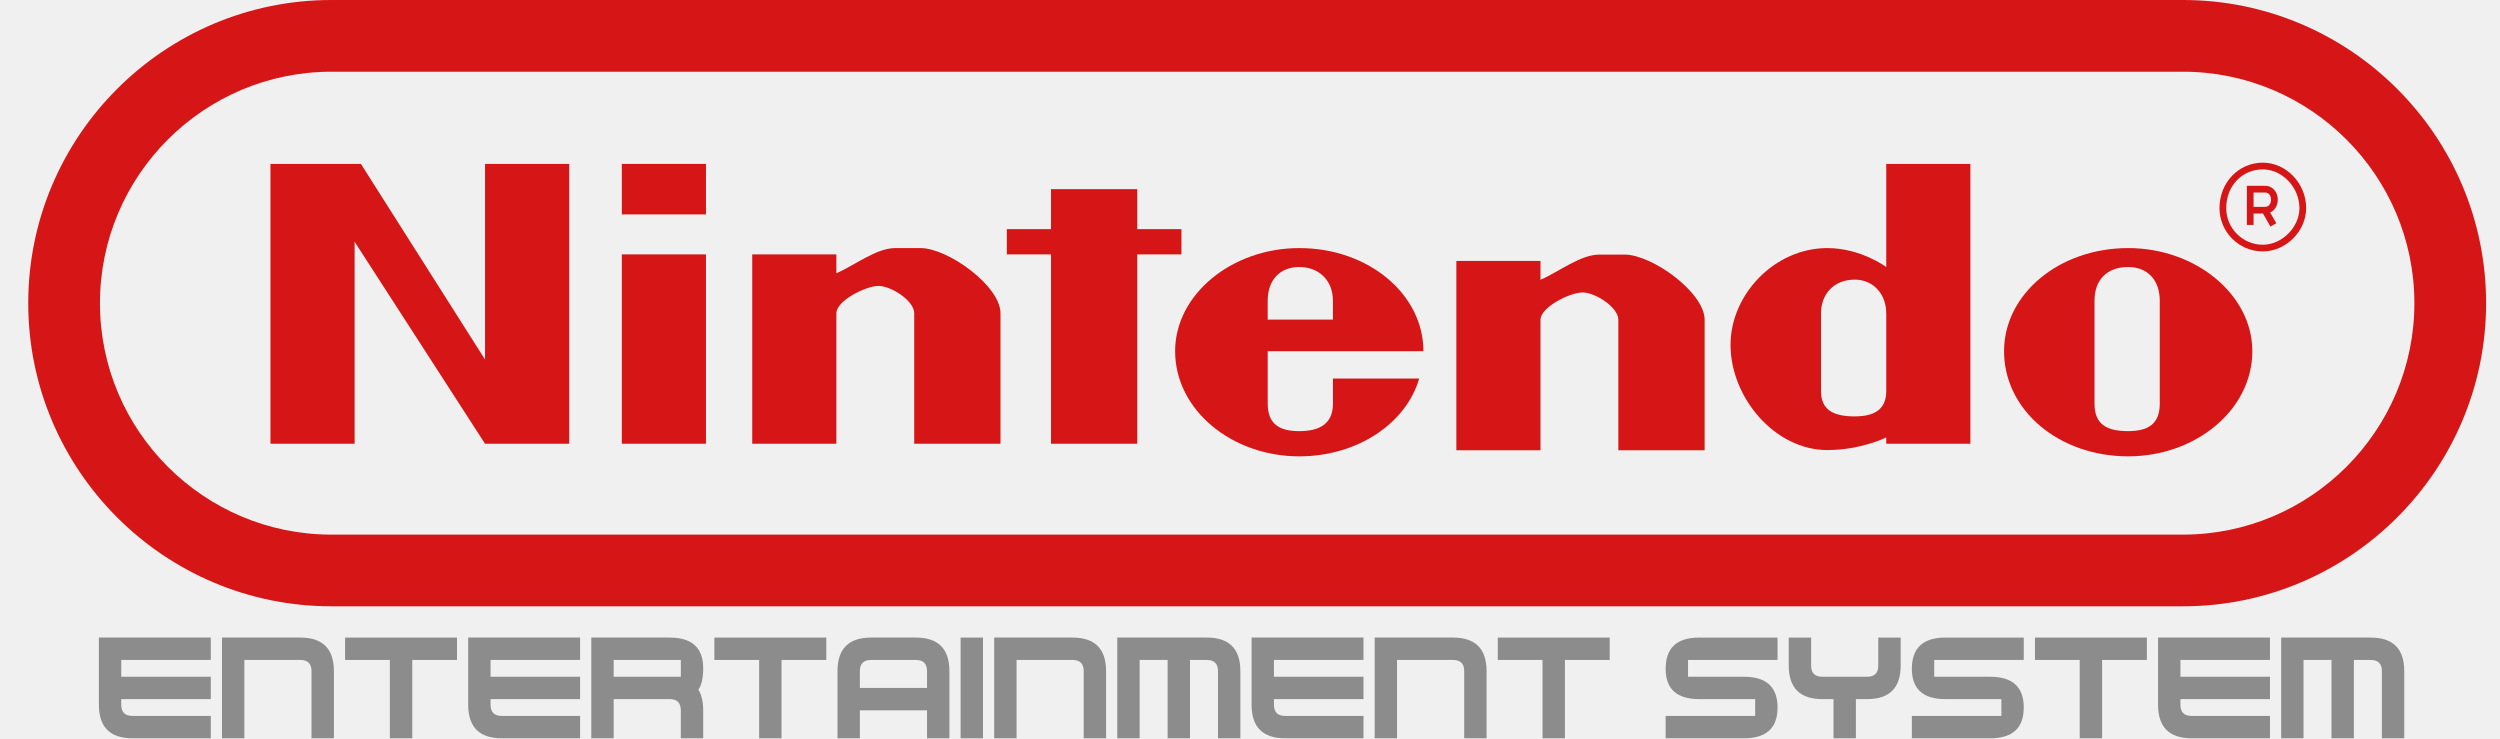
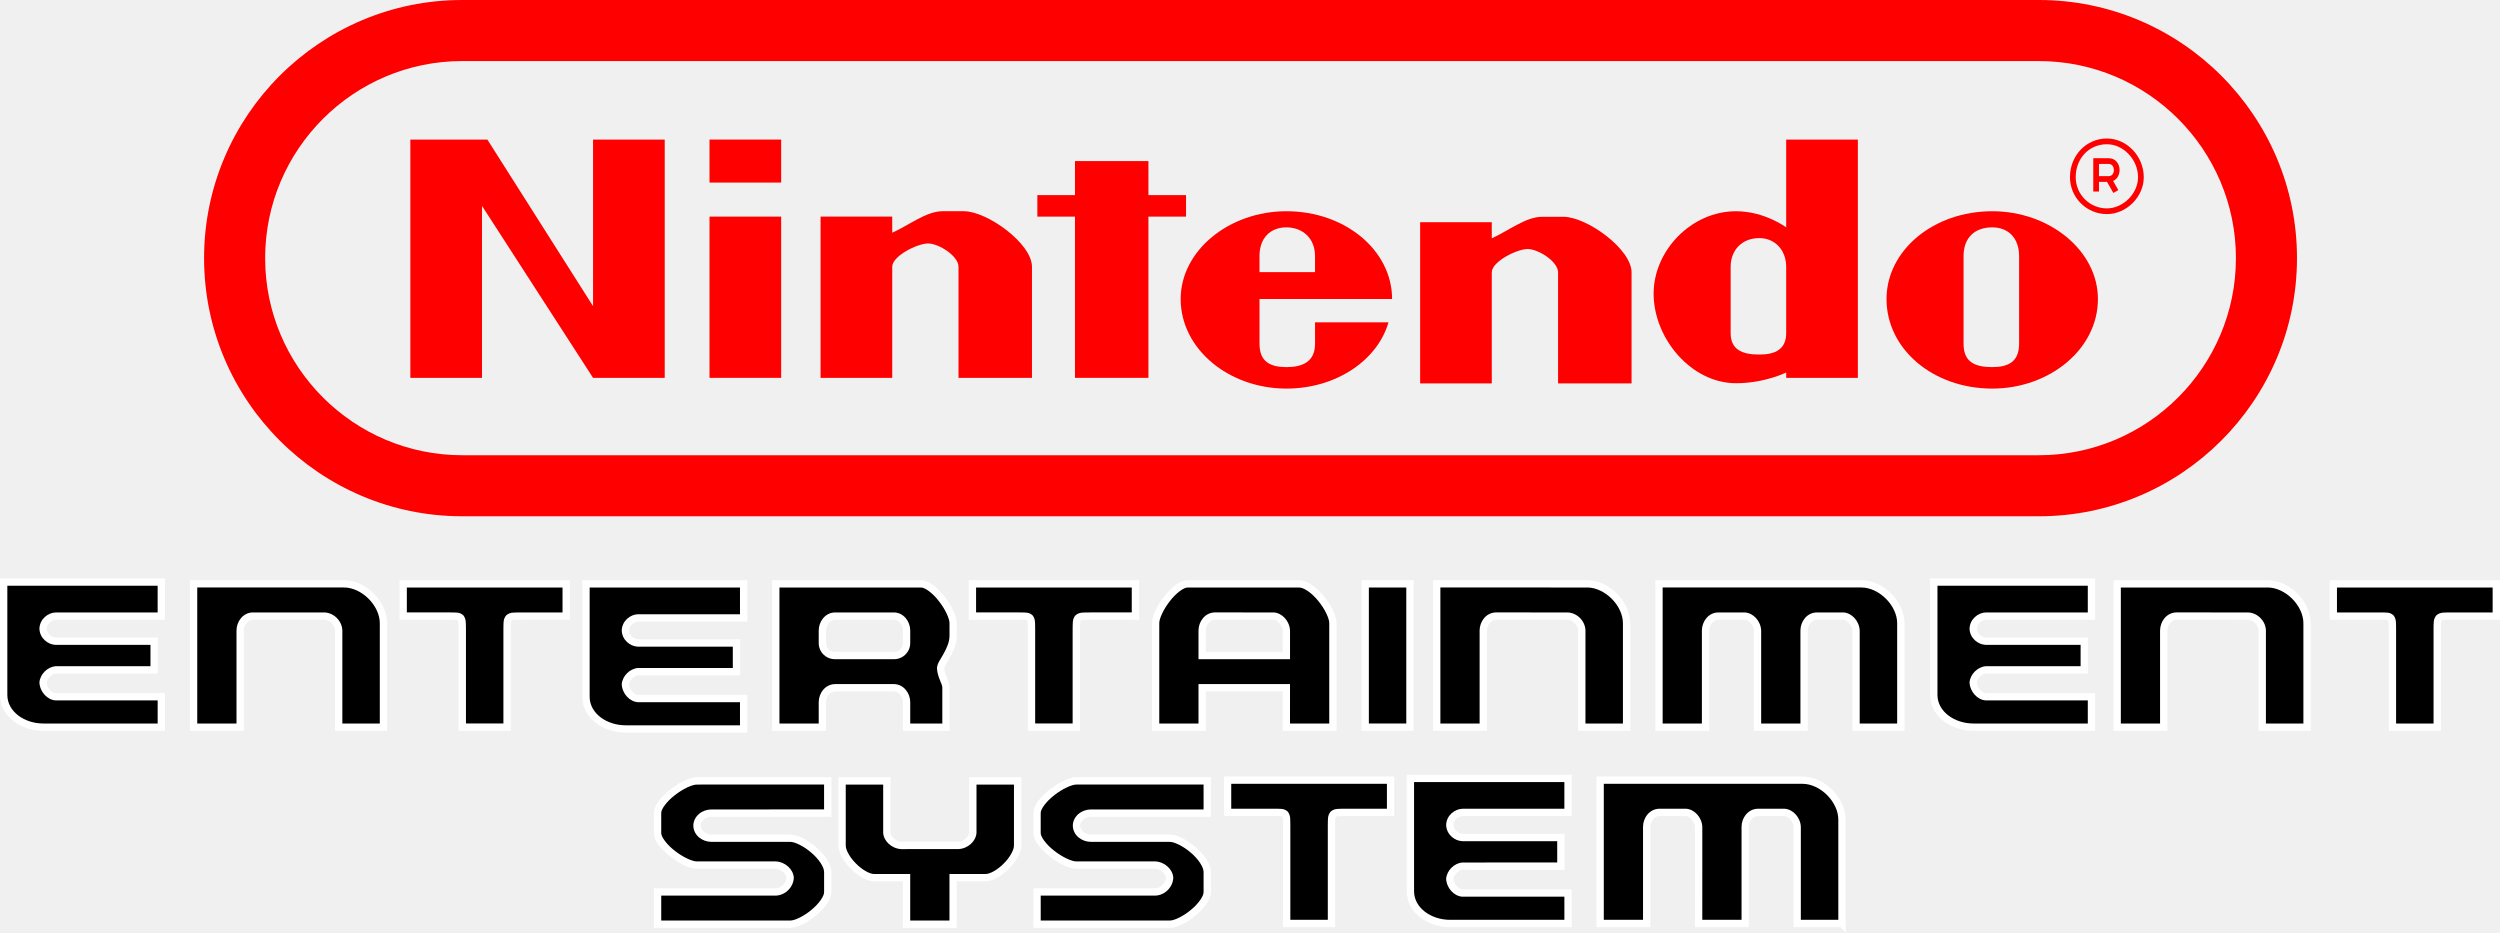
- <svg xmlns="http://www.w3.org/2000/svg" version="1.1" id="Ebene_1" x="0px" y="0px" width="290.5px" height="85.789px" viewBox="23.577 0 290.5 85.789" enable-background="new 23.577 0 290.5 85.789" xml:space="preserve">
+ <svg xmlns="http://www.w3.org/2000/svg" version="1.1" id="Ebene_1" x="0px" y="0px" width="341.155px" height="127.229px" viewBox="-0.501 0 341.155 127.229" enable-background="new -0.501 0 341.155 127.229" xml:space="preserve">
+   <path fill="#FF0000" d="M277.724,70.452H62.576c-19.423,0-35.228-15.803-35.228-35.227C27.348,15.801,43.154,0,62.576,0h215.146  c19.426,0,35.229,15.802,35.229,35.226C312.95,54.649,297.149,70.452,277.724,70.452z M62.576,8.333  c-14.829,0-26.895,12.064-26.895,26.895c0,14.828,12.065,26.894,26.895,26.894h215.146c14.827,0,26.896-12.065,26.896-26.894  c0-14.83-12.067-26.895-26.896-26.895H62.576z" />
+   <path fill="#FF0000" d="M90.208,51.562V19.047h-9.779v22.735L66.006,19.047H55.494v32.515h9.779V28.093l15.155,23.469H90.208z" />
+   <path fill="#FF0000" d="M106.099,51.562V29.56h-9.778v22.002H106.099z" />
+   <path fill="#FF0000" d="M106.099,24.914v-5.867h-9.778v5.867H106.099z" />
+   <path id="_x33_162" fill="#FF0000" d="M140.324,51.562V36.403c0-3.178-6.112-7.578-9.289-7.578H128.1  c-2.199,0-4.645,1.956-6.845,2.934V29.56h-9.779v22.002h9.779V36.403c0-1.467,3.422-3.178,4.89-3.178  c1.467,0,4.155,1.711,4.155,3.178v15.158L140.324,51.562L140.324,51.562z" />
+   <path id="_x33_162_1_" fill="#FF0000" d="M222.144,52.319V37.162c0-3.179-6.109-7.578-9.293-7.578h-2.932  c-2.201,0-4.646,1.956-6.848,2.933v-2.199h-9.777V52.32h9.777V37.162c0-1.466,3.424-3.179,4.891-3.179s4.154,1.713,4.154,3.179  v15.157H222.144z" />
+   <path fill="#FF0000" d="M156.215,51.562V29.56h5.134v-2.934h-5.134v-4.645h-10.021v4.645h-5.135v2.934h5.135v22.002H156.215z" />
+   <path fill="#FF0000" d="M175.038,28.826c-7.822,0-14.422,5.378-14.422,11.979c0,6.846,6.6,12.223,14.422,12.223  c6.846,0,12.469-3.911,13.936-9.045h-10.021v2.934c0,2.445-1.709,3.18-3.91,3.18c-2.2,0-3.668-0.734-3.668-3.18v-6.111h18.093  C189.464,34.205,183.108,28.826,175.038,28.826z M175.038,31.026c2.201,0,3.912,1.467,3.912,3.912v2.199h-7.578v-2.199  C171.372,32.493,172.839,31.026,175.038,31.026z" />
+   <path fill="#FF0000" d="M271.364,28.826c-8.069,0-14.426,5.378-14.426,11.979c0,6.846,6.354,12.223,14.426,12.223  c7.818,0,14.422-5.377,14.422-12.223C285.782,34.205,279.183,28.826,271.364,28.826z M271.364,31.026  c2.195,0,3.666,1.467,3.666,3.912v11.978c0,2.444-1.471,3.179-3.666,3.179c-2.444,0-3.914-0.734-3.914-3.179V34.938  C267.448,32.493,268.917,31.026,271.364,31.026z" />
+   <path fill="#FF0000" d="M243.247,19.047v11.979c0,0-2.936-2.2-6.848-2.2c-6.111,0-11.244,5.378-11.244,11.246  c0,6.112,5.135,12.224,11.244,12.224c3.912,0,6.848-1.467,6.848-1.467v0.732h9.779V19.047H243.247z M239.579,32.493  c2.199,0,3.668,1.712,3.668,3.912v9.045c0,2.201-1.469,2.934-3.668,2.934c-2.443,0-3.912-0.732-3.912-2.934v-9.045  C235.667,34.205,237.136,32.493,239.579,32.493z" />
  <g>
-     <path fill="#D61616" d="M277.235,70.452H62.086c-19.423,0-35.228-15.804-35.228-35.228S42.665,0,62.086,0h215.146   c19.426,0,35.229,15.802,35.229,35.226C312.461,54.649,296.66,70.452,277.235,70.452z M62.086,8.333   c-14.829,0-26.895,12.063-26.895,26.895c0,14.828,12.064,26.895,26.895,26.895h215.146c14.826,0,26.896-12.065,26.896-26.895   c0-14.83-12.068-26.895-26.896-26.895H62.086z" />
-     <path fill="#D61616" d="M89.718,51.562V19.047H79.94v22.735L65.516,19.047H55.004v32.515h9.779V28.093l15.154,23.469H89.718z" />
-     <path fill="#D61616" d="M105.61,51.562V29.56h-9.778v22.002H105.61z" />
-     <path fill="#D61616" d="M105.61,24.914v-5.867h-9.778v5.867H105.61z" />
-     <path id="_x33_162" fill="#D61616" d="M139.834,51.562V36.403c0-3.178-6.112-7.577-9.289-7.577h-2.935   c-2.199,0-4.646,1.956-6.846,2.934V29.56h-9.778v22.002h9.778V36.403c0-1.467,3.422-3.178,4.891-3.178   c1.467,0,4.154,1.711,4.154,3.178v15.158L139.834,51.562L139.834,51.562z" />
-     <path id="_x33_162_1_" fill="#D61616" d="M221.655,52.319V37.162c0-3.18-6.109-7.578-9.293-7.578h-2.932   c-2.201,0-4.646,1.956-6.849,2.933v-2.199h-9.776V52.32h9.776V37.162c0-1.467,3.425-3.18,4.892-3.18s4.154,1.713,4.154,3.18v15.156   H221.655z" />
-     <path fill="#D61616" d="M155.725,51.562V29.56h5.135v-2.934h-5.135v-4.646h-10.021v4.646h-5.135v2.934h5.135v22.002H155.725z" />
-     <path fill="#D61616" d="M174.549,28.826c-7.823,0-14.423,5.378-14.423,11.979c0,6.846,6.6,12.223,14.423,12.223   c6.846,0,12.469-3.91,13.936-9.045h-10.021v2.935c0,2.444-1.709,3.18-3.91,3.18c-2.199,0-3.668-0.734-3.668-3.18v-6.111h18.094   C188.975,34.205,182.619,28.826,174.549,28.826z M174.549,31.026c2.201,0,3.912,1.468,3.912,3.912v2.199h-7.578v-2.199   C170.883,32.493,172.35,31.026,174.549,31.026z" />
-     <path fill="#D61616" d="M270.875,28.826c-8.07,0-14.427,5.378-14.427,11.979c0,6.846,6.354,12.223,14.427,12.223   c7.817,0,14.422-5.377,14.422-12.223C285.293,34.205,278.694,28.826,270.875,28.826z M270.875,31.026   c2.194,0,3.666,1.468,3.666,3.912v11.979c0,2.443-1.472,3.179-3.666,3.179c-2.445,0-3.914-0.734-3.914-3.179V34.938   C266.959,32.493,268.428,31.026,270.875,31.026z" />
-     <path fill="#D61616" d="M242.758,19.047v11.979c0,0-2.937-2.199-6.849-2.199c-6.11,0-11.244,5.378-11.244,11.246   c0,6.111,5.136,12.224,11.244,12.224c3.912,0,6.849-1.467,6.849-1.467v0.731h9.778V19.047H242.758z M239.09,32.493   c2.198,0,3.668,1.712,3.668,3.912v9.045c0,2.2-1.47,2.934-3.668,2.934c-2.443,0-3.912-0.732-3.912-2.934v-9.045   C235.178,34.205,236.647,32.493,239.09,32.493z" />
-     <g>
-       <path fill="#D61616" d="M286.516,29.216c-2.773,0-5.035-2.258-5.035-5.035c0-2.959,2.213-5.28,5.035-5.28    c2.729,0,5.037,2.417,5.037,5.28C291.553,26.862,289.203,29.216,286.516,29.216z M286.516,19.683c-2.426,0-4.252,1.935-4.252,4.5    c0,2.344,1.908,4.254,4.252,4.254c2.229,0,4.254-2.027,4.254-4.254C290.77,21.784,288.787,19.683,286.516,19.683z M287.401,26.33    l-0.863-1.516h-1.096v1.321h-0.779V21.59h2.104c0.979,0,1.488,0.813,1.488,1.613c0,0.614-0.303,1.237-0.885,1.491l0.711,1.248    L287.401,26.33z M285.442,24.036h1.32c0.221,0,0.396-0.079,0.521-0.235c0.119-0.149,0.188-0.368,0.188-0.597    c0-0.312-0.15-0.832-0.709-0.832h-1.32V24.036L285.442,24.036z" />
-     </g>
+     <path fill="#FF0000" d="M287.006,29.216c-2.774,0-5.036-2.258-5.036-5.035c0-2.959,2.213-5.28,5.036-5.28   c2.729,0,5.036,2.417,5.036,5.28C292.042,26.862,289.692,29.216,287.006,29.216z M287.006,19.683c-2.427,0-4.253,1.934-4.253,4.5   c0,2.344,1.908,4.254,4.253,4.254c2.229,0,4.254-2.028,4.254-4.254C291.26,21.784,289.276,19.683,287.006,19.683z M287.89,26.33   l-0.863-1.515h-1.096v1.321h-0.779V21.59h2.104c0.979,0,1.488,0.813,1.488,1.613c0,0.615-0.303,1.238-0.885,1.492l0.711,1.248   L287.89,26.33z M285.931,24.036h1.321c0.22,0,0.396-0.079,0.521-0.235c0.119-0.149,0.188-0.368,0.188-0.597   c0-0.311-0.151-0.832-0.709-0.832h-1.321V24.036L285.931,24.036z" />
  </g>
  <g>
-     <path fill="#8C8C8C" d="M48.071,85.789h-9.103c-2.601,0-3.901-1.301-3.901-3.901v-7.803h13.004v2.602H37.667v1.95h10.403v2.601   H37.667v0.65c0,0.867,0.434,1.301,1.301,1.301h9.103V85.789z" />
-     <path fill="#8C8C8C" d="M49.372,85.789V74.085h9.103c2.601,0,3.901,1.301,3.901,3.901v7.803h-2.601v-7.803   c0-0.866-0.434-1.3-1.3-1.3h-6.502v9.103H49.372z" />
-     <path fill="#8C8C8C" d="M63.676,74.085H76.68v2.602h-5.202v9.103h-2.601v-9.103h-5.202V74.085z" />
-     <path fill="#8C8C8C" d="M90.984,85.789h-9.103c-2.601,0-3.901-1.301-3.901-3.901v-7.803h13.004v2.602H80.581v1.95h10.403v2.601   H80.581v0.65c0,0.867,0.434,1.301,1.301,1.301h9.103V85.789z" />
-     <path fill="#8C8C8C" d="M94.886,81.238v4.552h-2.601V74.085h9.103c2.601,0,3.901,1.188,3.901,3.563   c0,1.127-0.187,1.955-0.559,2.483c0.373,0.616,0.559,1.418,0.559,2.406v3.251h-2.601v-3.251c0-0.867-0.434-1.301-1.3-1.301H94.886z    M94.886,78.637h7.803v-1.95h-7.803V78.637z" />
-     <path fill="#8C8C8C" d="M106.589,74.085h13.004v2.602h-5.202v9.103h-2.601v-9.103h-5.202V74.085z" />
-     <path fill="#8C8C8C" d="M123.495,82.538v3.251h-2.601v-7.803c0-2.601,1.3-3.901,3.901-3.901h5.202c2.601,0,3.901,1.301,3.901,3.901   v7.803h-2.601v-3.251H123.495z M131.297,79.938v-1.951c0-0.866-0.434-1.3-1.3-1.3h-5.202c-0.867,0-1.301,0.434-1.301,1.3v1.951   H131.297z" />
-     <path fill="#8C8C8C" d="M135.199,85.789V74.085h2.601v11.704H135.199z" />
-     <path fill="#8C8C8C" d="M139.1,85.789V74.085h9.103c2.601,0,3.901,1.301,3.901,3.901v7.803h-2.601v-7.803   c0-0.866-0.434-1.3-1.3-1.3h-6.502v9.103H139.1z" />
-     <path fill="#8C8C8C" d="M153.404,85.789V74.085h10.403c2.602,0,3.901,1.301,3.901,3.901v7.803h-2.601v-7.803   c0-0.866-0.434-1.3-1.301-1.3h-1.95v9.103h-2.601v-9.103h-3.251v9.103H153.404z" />
-     <path fill="#8C8C8C" d="M182.013,85.789h-9.103c-2.601,0-3.901-1.301-3.901-3.901v-7.803h13.004v2.602H171.61v1.95h10.403v2.601   H171.61v0.65c0,0.867,0.434,1.301,1.301,1.301h9.103V85.789z" />
-     <path fill="#8C8C8C" d="M183.314,85.789V74.085h9.103c2.602,0,3.901,1.301,3.901,3.901v7.803h-2.601v-7.803   c0-0.866-0.434-1.3-1.301-1.3h-6.502v9.103H183.314z" />
-     <path fill="#8C8C8C" d="M197.619,74.085h13.004v2.602h-5.201v9.103h-2.602v-9.103h-5.201V74.085z" />
-     <path fill="#8C8C8C" d="M217.125,83.189h10.403v-1.951h-6.502c-2.601,0-3.901-1.175-3.901-3.523c0-2.419,1.301-3.629,3.901-3.629   h9.103v2.602h-10.403v1.95h6.502c2.602,0,3.901,1.192,3.901,3.576s-1.3,3.576-3.901,3.576h-9.103V83.189z" />
-     <path fill="#8C8C8C" d="M236.63,81.238h-1.3c-2.601,0-3.901-1.3-3.901-3.901v-3.251h2.601v3.251c0,0.867,0.434,1.301,1.301,1.301   h5.201c0.867,0,1.301-0.434,1.301-1.301v-3.251h2.601v3.251c0,2.602-1.3,3.901-3.901,3.901h-1.3v4.552h-2.602V81.238z" />
-     <path fill="#8C8C8C" d="M245.734,83.189h10.403v-1.951h-6.502c-2.601,0-3.901-1.175-3.901-3.523c0-2.419,1.301-3.629,3.901-3.629   h9.103v2.602h-10.403v1.95h6.502c2.602,0,3.901,1.192,3.901,3.576s-1.3,3.576-3.901,3.576h-9.103V83.189z" />
-     <path fill="#8C8C8C" d="M260.039,74.085h13.004v2.602h-5.201v9.103h-2.602v-9.103h-5.201V74.085z" />
-     <path fill="#8C8C8C" d="M287.346,85.789h-9.103c-2.601,0-3.901-1.301-3.901-3.901v-7.803h13.004v2.602h-10.403v1.95h10.403v2.601   h-10.403v0.65c0,0.867,0.434,1.301,1.301,1.301h9.103V85.789z" />
-     <path fill="#8C8C8C" d="M288.647,85.789V74.085h10.403c2.601,0,3.901,1.301,3.901,3.901v7.803h-2.601v-7.803   c0-0.866-0.434-1.3-1.301-1.3h-1.95v9.103h-2.602v-9.103h-3.251v9.103H288.647z" />
+     <path id="_x32_399_1_" d="M51.827,99.231V85.051c0-2.688-2.689-5.379-5.378-5.379H25.914v19.56h6.357V86.032   c0-0.979,0.732-1.957,1.711-1.957h9.777c0.979,0,1.957,0.979,1.957,1.957v13.199H51.827L51.827,99.231z" />
+     <path fill="#FFFFFF" d="M45.216,99.729V86.032c0.002-0.32-0.173-0.704-0.466-0.994l0,0c-0.289-0.291-0.671-0.469-0.991-0.464l0,0   h-9.778c-0.616,0.002-1.21,0.704-1.21,1.458l0,0v13.696h-7.357V79.17h21.036c3.011,0.039,5.84,2.868,5.877,5.881l0,0v14.181v0.497   H45.216L45.216,99.729z M51.827,99.231v-0.5V99.231L51.827,99.231z M43.759,83.574c1.301,0.037,2.42,1.156,2.457,2.458l0,0v12.699   h5.111V85.051c0.004-1.175-0.601-2.414-1.534-3.345l0,0c-0.931-0.934-2.168-1.539-3.343-1.535l0,0H26.415v18.559h5.357V86.032   c0.004-1.206,0.869-2.429,2.209-2.458l0,0H43.759L43.759,83.574z" />
+   </g>
+   <g>
+     <path id="_x32_399_2_" d="M221.469,99.231V85.051c0-2.688-2.688-5.379-5.376-5.379h-20.535v19.56h6.354V86.032   c0-0.979,0.736-1.957,1.713-1.957h9.779c0.979,0,1.953,0.979,1.953,1.957v13.199H221.469L221.469,99.231z" />
+     <path fill="#FFFFFF" d="M214.856,99.73V86.031c0.002-0.319-0.174-0.704-0.464-0.993l0,0c-0.289-0.29-0.67-0.468-0.989-0.464l0,0   h-9.779c-0.616,0.002-1.212,0.706-1.214,1.457l0,0V99.73h-7.354v-20.56h21.038c3.008,0.037,5.836,2.867,5.875,5.88l0,0v14.18v0.5   H214.856L214.856,99.73z M221.468,99.23v-0.499V99.23L221.468,99.23z M213.403,83.575c1.302,0.037,2.415,1.156,2.452,2.456l0,0   l-0.002,12.7h5.114V85.051c0.004-1.176-0.601-2.415-1.533-3.346l0,0c-0.931-0.933-2.168-1.537-3.341-1.533l0,0l-20.037-0.002v18.56   h5.354V86.031c0.006-1.206,0.873-2.429,2.213-2.458l0,0L213.403,83.575L213.403,83.575z" />
+   </g>
+   <g>
+     <path id="_x32_399_3_" d="M314.327,99.231V85.051c0-2.688-2.688-5.379-5.379-5.379h-20.535v19.56h6.354V86.032   c0-0.979,0.732-1.957,1.715-1.957h9.775c0.979,0,1.955,0.979,1.955,1.957v13.199H314.327L314.327,99.231z" />
+     <path fill="#FFFFFF" d="M307.712,99.73V86.031c0.002-0.32-0.173-0.703-0.466-0.993l0,0c-0.287-0.291-0.67-0.467-0.99-0.463l0,0   l-9.774-0.002c-0.623,0.002-1.215,0.705-1.218,1.458l0,0V99.73h-7.352V79.172h21.036c3.013,0.037,5.84,2.866,5.879,5.878l0,0V99.23   v0.5H307.712L307.712,99.73z M314.327,99.23v-0.5V99.23L314.327,99.23z M306.256,83.575c1.302,0.036,2.419,1.155,2.454,2.456l0,0   V98.73h5.115V85.05c0.005-1.176-0.601-2.414-1.533-3.345l0,0c-0.931-0.934-2.17-1.538-3.344-1.533l0,0h-20.036V98.73h5.354V86.031   c0.004-1.205,0.87-2.429,2.215-2.458l0,0L306.256,83.575L306.256,83.575z" />
+   </g>
+   <g>
+     <path id="_x33_177_1_" d="M258.892,99.231V85.051c0-2.688-2.688-5.379-5.379-5.379h-27.625v19.56h6.357V86.032   c0-0.979,0.73-1.957,1.709-1.957h3.668c0.734,0,1.712,0.979,1.712,1.957v13.199h6.358V86.032c0-0.979,0.73-1.957,1.709-1.957h3.668   c0.732,0,1.711,0.979,1.711,1.957v13.199H258.892L258.892,99.231z" />
+     <path fill="#FFFFFF" d="M238.834,99.731v-13.7c0.003-0.319-0.179-0.715-0.45-1.008l0,0c-0.265-0.301-0.617-0.461-0.763-0.45l0,0   h-3.668c-0.615,0.002-1.208,0.704-1.21,1.458l0,0v13.698h-7.356V79.172h28.126c3.014,0.037,5.84,2.867,5.88,5.879l0,0v14.18v0.499   h-7.112V86.031c0.004-0.319-0.179-0.715-0.451-1.008l0,0c-0.264-0.301-0.617-0.461-0.76-0.45l0,0H247.4   c-0.614,0.002-1.207,0.704-1.209,1.458l0,0v13.7H238.834L238.834,99.731z M258.892,99.23v-0.499V99.23L258.892,99.23z    M251.069,83.575c1.128,0.07,2.148,1.16,2.209,2.456l0,0v12.7h5.112V85.051c0.004-1.177-0.601-2.415-1.534-3.346l0,0   c-0.931-0.934-2.169-1.538-3.344-1.534l0,0l-27.125-0.002v18.563h5.355v-12.7c0.007-1.203,0.869-2.429,2.21-2.456l0,0h3.668   c1.13,0.07,2.152,1.16,2.211,2.456l0,0v12.698h5.359V86.031c0.005-1.203,0.867-2.429,2.209-2.456l0,0H251.069L251.069,83.575z" />
+   </g>
+   <g>
+     <path id="_x33_181_1_" d="M21.514,99.231H5.379C2.691,99.231,0,97.521,0,94.833v-15.4h21.513v4.646H7.089   c-0.732,0-1.711,0.733-1.711,1.712s0.979,1.712,1.711,1.712h13.446v3.911H7.089c-0.732,0-1.711,0.979-1.711,1.712   c0,0.979,0.979,1.955,1.711,1.955h14.424L21.514,99.231L21.514,99.231z" />
+     <path fill="#FFFFFF" d="M5.379,99.73c-2.868-0.005-5.852-1.828-5.881-4.898l0,0v-15.9h22.515v5.646H7.089   c-0.202-0.006-0.543,0.124-0.795,0.359l0,0c-0.256,0.233-0.417,0.535-0.417,0.853l0,0c0,0.316,0.161,0.62,0.417,0.853l0,0   c0.252,0.236,0.593,0.364,0.795,0.359l0,0h13.945v4.911H7.089c-0.145-0.013-0.51,0.154-0.776,0.434l0,0   c-0.281,0.269-0.448,0.634-0.436,0.778l0,0c-0.004,0.32,0.177,0.715,0.45,1.006l0,0c0.265,0.299,0.618,0.463,0.762,0.448l0,0   h14.922l0.002,4.652l0.002,0.5H5.379L5.379,99.73z M21.513,99.23v-0.5V99.23L21.513,99.23z M0.5,94.832   c0.004,2.305,2.369,3.893,4.879,3.898l0,0h15.634v-3.151H7.089c-1.127-0.07-2.152-1.158-2.211-2.455l0,0   c0.091-1.123,1.088-2.118,2.211-2.212l0,0h12.945v-2.911H7.089c-1.024-0.029-2.166-0.882-2.211-2.212l0,0   c0.045-1.33,1.187-2.183,2.211-2.212l0,0l13.922-0.002v-3.645H0.5V94.832L0.5,94.832z" />
+   </g>
+   <g>
+     <path id="_x33_181_2_" d="M100.979,99.478H84.843c-2.688,0-5.379-1.711-5.379-4.397V79.677h21.515v4.645H86.553   c-0.731,0-1.71,0.734-1.71,1.715s0.979,1.711,1.71,1.711h13.446v3.91H86.553c-0.731,0-1.71,0.979-1.71,1.714   c0,0.979,0.979,1.954,1.71,1.954h14.426V99.478L100.979,99.478z" />
+     <path fill="#FFFFFF" d="M84.843,99.978c-2.868-0.006-5.853-1.829-5.879-4.898l0,0V79.175h22.514v5.646H86.553   c-0.2-0.006-0.541,0.124-0.793,0.359l0,0c-0.256,0.235-0.419,0.537-0.417,0.857l0,0c-0.002,0.315,0.159,0.617,0.417,0.851l0,0   c0.25,0.233,0.59,0.363,0.793,0.357l0,0h13.945v4.912l-13.945-0.002c-0.145-0.013-0.508,0.155-0.776,0.436l0,0   c-0.279,0.269-0.448,0.635-0.434,0.779l0,0c-0.006,0.319,0.175,0.714,0.448,1.007l0,0c0.265,0.298,0.618,0.459,0.762,0.448l0,0   h14.924v4.65v0.502H84.843L84.843,99.978z M100.979,99.476v-0.499V99.476L100.979,99.476z M79.963,95.079   c0.004,2.303,2.371,3.891,4.88,3.897l0,0h15.635v-3.153H86.553c-1.127-0.07-2.15-1.156-2.212-2.453l0,0   c0.093-1.124,1.09-2.123,2.212-2.214l0,0h12.946v-2.91H86.553c-1.022-0.028-2.167-0.88-2.212-2.209l0,0   c0.045-1.335,1.188-2.188,2.212-2.216l0,0h13.925v-3.646H79.963V95.079L79.963,95.079z" />
+   </g>
+   <g>
+     <path id="_x33_181_3_" d="M284.907,99.231h-16.137c-2.688,0-5.381-1.711-5.381-4.398v-15.4h21.516v4.646h-14.424   c-0.732,0-1.715,0.733-1.715,1.712s0.979,1.712,1.715,1.712h13.442v3.911h-13.442c-0.732,0-1.715,0.979-1.715,1.712   c0,0.979,0.979,1.955,1.715,1.955h14.424v4.153h0.002V99.231z" />
+     <path fill="#FFFFFF" d="M284.907,99.732h-0.504V99.73H268.77c-2.868-0.006-5.854-1.828-5.881-4.898l0,0v-15.9h22.517v5.646h-14.924   c-0.202-0.005-0.545,0.125-0.797,0.36l0,0c-0.259,0.233-0.421,0.536-0.419,0.853l0,0c-0.002,0.314,0.16,0.617,0.417,0.853l0,0   c0.252,0.233,0.597,0.363,0.799,0.358l0,0h13.94v4.912l-13.94-0.002c-0.145-0.013-0.511,0.156-0.78,0.436l0,0   c-0.281,0.269-0.448,0.634-0.436,0.777l0,0c-0.004,0.319,0.177,0.713,0.45,1.007l0,0c0.265,0.299,0.619,0.461,0.766,0.448l0,0   h14.924v4.653v0.5H284.907L284.907,99.732z M263.889,94.832c0.005,2.304,2.371,3.892,4.881,3.898l0,0h15.634v-3.152h-13.922   c-1.13-0.069-2.156-1.157-2.215-2.454l0,0c0.092-1.123,1.093-2.12,2.215-2.212l0,0l12.941-0.002V88h-12.941   c-1.026-0.027-2.171-0.88-2.215-2.21l0,0c0.044-1.332,1.19-2.185,2.215-2.214l0,0h13.922V79.93h-20.515V94.832L263.889,94.832z" />
+   </g>
+   <g>
+     <path id="_x32_391_1_" d="M54.517,79.675v4.4h6.355c1.712,0,1.712,0,1.712,1.957v13.199h6.111V86.032c0-1.957,0-1.957,1.956-1.957   h6.111v-4.4H54.517z" />
+     <path fill="#FFFFFF" d="M62.084,99.73V86.031c0-0.55-0.004-0.938-0.035-1.163l0,0c-0.033-0.221-0.056-0.217-0.056-0.219l0,0   c0-0.002-0.054-0.031-0.196-0.048l0,0c-0.186-0.026-0.5-0.028-0.925-0.026l0,0h-6.855v-4.9v-0.502h23.246v5.4l-6.612,0.002   c-0.729-0.007-1.181,0.017-1.309,0.072l0,0c-0.081,0.058-0.045-0.063-0.12,0.308l0,0c-0.025,0.227-0.027,0.589-0.027,1.076l0,0   V99.73H62.084L62.084,99.73z M55.016,83.573h5.856c0.834,0.027,1.361-0.082,1.873,0.417l0,0c0.409,0.546,0.312,1.065,0.339,2.041   l0,0v12.697h5.111V86.031c0.027-0.967-0.079-1.519,0.39-2.065l0,0c0.547-0.471,1.099-0.365,2.065-0.391l0,0h5.613v-3.4H55.016   V83.573L55.016,83.573z M54.516,80.175v-0.5V80.175L54.516,80.175z" />
+   </g>
+   <g>
+     <path id="_x32_391_2_" d="M132.197,79.675v4.4h6.355c1.71,0,1.71,0,1.71,1.957v13.199h6.112V86.032c0-1.957,0-1.957,1.957-1.957   h6.112v-4.4H132.197z" />
+     <path fill="#FFFFFF" d="M139.761,99.73V86.031c0-0.55-0.002-0.938-0.033-1.163l0,0c-0.035-0.221-0.056-0.217-0.056-0.219l0,0   c0-0.002-0.054-0.031-0.196-0.048l0,0c-0.186-0.026-0.498-0.028-0.925-0.026l0,0h-6.856v-4.9v-0.502h23.246v5.402l-6.61-0.002   c-0.731-0.005-1.183,0.019-1.311,0.074l0,0c-0.081,0.058-0.045-0.063-0.12,0.308l0,0c-0.024,0.227-0.026,0.589-0.026,1.076l0,0   V99.73H139.761L139.761,99.73z M132.697,83.573h5.854c0.834,0.027,1.361-0.082,1.873,0.417l0,0   c0.409,0.546,0.312,1.065,0.336,2.041l0,0v12.697h5.113V86.031c0.027-0.967-0.079-1.519,0.39-2.065l0,0   c0.549-0.471,1.101-0.365,2.067-0.393l0,0h5.611v-3.398h-21.245V83.573L132.697,83.573z M132.197,80.175v-0.5V80.175   L132.197,80.175z" />
+   </g>
+   <g>
+     <path id="_x32_391_3_" d="M317.909,79.675v4.4h6.354c1.713,0,1.713,0,1.713,1.957v13.199h6.11V86.032c0-1.957,0-1.957,1.955-1.957   h6.111v-4.4H317.909z" />
+     <path fill="#FFFFFF" d="M325.476,99.731V86.032c0-0.55-0.002-0.94-0.033-1.165l0,0c-0.034-0.221-0.057-0.216-0.057-0.219l0,0   c0,0-0.053-0.031-0.195-0.048l0,0c-0.187-0.025-0.5-0.027-0.928-0.025l0,0h-6.854v-4.9v-0.501h23.244v5.399h-6.611   c-0.73-0.006-1.184,0.019-1.31,0.075l0,0c-0.082,0.057-0.046-0.064-0.119,0.307l0,0c-0.025,0.229-0.027,0.588-0.027,1.077l0,0   v13.699H325.476L325.476,99.731z M318.407,83.574h5.855c0.835,0.027,1.362-0.084,1.876,0.416l0,0   c0.409,0.545,0.311,1.067,0.336,2.042l0,0V98.73h5.112V86.032c0.025-0.968-0.08-1.52,0.391-2.067l0,0   c0.548-0.47,1.098-0.363,2.064-0.391l0,0h5.609v-3.399h-21.244V83.574L318.407,83.574z M317.908,80.175v-0.5V80.175L317.908,80.175   z" />
+   </g>
+   <g>
+     <path d="M105.366,79.675v19.559h6.356v-3.42c0-0.979,0.733-1.959,1.711-1.959h8.068c0.979,0,1.711,0.979,1.711,1.959v3.42h5.379   v-5.379c0-0.73-0.732-1.709-0.732-2.688c0-0.73,1.711-2.441,1.711-4.396v-1.713c0-1.714-2.689-5.381-4.4-5.381L105.366,79.675   L105.366,79.675z M113.433,84.075h8.068c0.979,0,1.71,0.979,1.71,1.957v1.71c0,0.979-0.732,1.713-1.71,1.713h-8.068   c-0.978,0-1.711-0.733-1.711-1.713v-1.71C111.723,85.056,112.455,84.075,113.433,84.075z" />
+     <path fill="#FFFFFF" d="M122.711,99.732v-3.919c-0.002-0.756-0.595-1.458-1.21-1.46l0,0h-8.068c-0.615,0.002-1.21,0.706-1.212,1.46   l0,0v3.919h-7.355V79.675v-0.501l20.305,0.002c1.2,0.043,2.286,1.069,3.233,2.24l0,0c0.923,1.197,1.644,2.546,1.665,3.641l0,0   v1.714c-0.002,1.126-0.479,2.112-0.919,2.901l0,0c-0.45,0.756-0.842,1.464-0.791,1.495l0,0c-0.035,0.758,0.68,1.669,0.731,2.687   l0,0v5.879H122.711L122.711,99.732z M105.865,98.733h5.357v-2.92c0.006-1.206,0.869-2.431,2.211-2.46l0,0h8.068   c1.34,0.029,2.206,1.254,2.21,2.46l0,0v2.918h4.379v-4.878c0.052-0.441-0.698-1.489-0.731-2.687l0,0   c0.05-0.7,0.514-1.214,0.919-1.984l0,0c0.415-0.739,0.795-1.584,0.791-2.412l0,0v-1.714c0.021-0.619-0.601-1.962-1.452-3.025l0,0   c-0.824-1.092-1.937-1.899-2.449-1.854l0,0l-19.304-0.002V98.733L105.865,98.733z M105.365,80.175v-0.5V80.175L105.365,80.175z    M113.433,89.955c-1.239-0.004-2.209-0.975-2.211-2.214l0,0v-1.71c0.006-1.202,0.869-2.427,2.211-2.457l0,0v0.499v0.502   c-0.615,0-1.21,0.706-1.212,1.456l0,0v1.71c0.014,0.721,0.493,1.199,1.212,1.212l0,0h8.068c0.717-0.013,1.196-0.491,1.21-1.212l0,0   v-1.71c-0.002-0.754-0.595-1.456-1.21-1.456l0,0h-8.068v-0.502v-0.499h8.068c1.34,0.028,2.204,1.253,2.21,2.457l0,0v1.71   c-0.002,1.237-0.973,2.21-2.21,2.214l0,0H113.433L113.433,89.955z" />
+   </g>
+   <g>
+     <path d="M161.594,79.675c-1.712,0-4.399,3.667-4.399,5.381v14.178h6.354v-5.379h11.489v5.379h6.355V85.056   c0-1.714-2.688-5.381-4.646-5.381H161.594z M165.261,84.075h8.066c0.73,0,1.711,0.979,1.711,1.957v3.422h-11.489v-3.422   C163.549,85.056,164.283,84.075,165.261,84.075z" />
+     <path fill="#FFFFFF" d="M156.694,99.733V85.056c0.021-1.095,0.741-2.443,1.665-3.643l0,0c0.946-1.171,2.034-2.195,3.236-2.24l0,0   v0.501v0.5c-0.512-0.043-1.625,0.765-2.449,1.856l0,0c-0.849,1.062-1.472,2.403-1.45,3.025l0,0l-0.002,13.675h5.354v-5.378h12.489   l-0.002,5.38h5.356V85.056c0.022-0.622-0.599-1.96-1.477-3.02l0,0c-0.859-1.088-2.001-1.896-2.668-1.862l0,0h-15.153v-0.5v-0.499   h15.153c1.29,0.033,2.47,1.057,3.444,2.232l0,0c0.958,1.201,1.681,2.554,1.701,3.648l0,0v14.676h-7.355v-5.379h-10.49v5.381   H156.694L156.694,99.733z M163.048,89.954v-3.922c0.006-1.204,0.872-2.429,2.214-2.459l0,0v0.502v0.499   c-0.616,0.002-1.212,0.709-1.214,1.458l0,0v2.92h10.49v-2.92c0.004-0.32-0.178-0.715-0.45-1.008l0,0   c-0.267-0.301-0.619-0.462-0.76-0.45l0,0h-8.065v-0.499v-0.502l8.065,0.002c1.126,0.07,2.149,1.16,2.21,2.457l0,0v3.922H163.048   L163.048,89.954z" />
+   </g>
+   <g>
+     <path d="M191.907,99.231V79.673h-6.11v19.559H191.907L191.907,99.231z" />
+     <path fill="#FFFFFF" d="M185.294,99.73v-20.56h7.112v20.06v0.5H185.294L185.294,99.73z M191.906,99.23v-0.5V99.23L191.906,99.23z    M186.296,98.73h5.108V80.173h-5.108V98.73L186.296,98.73z" />
+   </g>
+   <g>
+     <path id="_x33_177_2_" d="M250.86,126.021v-14.18c0-2.688-2.689-5.379-5.381-5.379h-27.623v19.559h6.354v-13.201   c0-0.979,0.732-1.957,1.71-1.957h3.667c0.734,0,1.714,0.979,1.714,1.957v13.199h6.354v-13.199c0-0.979,0.73-1.957,1.709-1.957   h3.668c0.732,0,1.715,0.979,1.715,1.957v13.199h6.111L250.86,126.021L250.86,126.021z" />
+     <path fill="#FFFFFF" d="M250.649,126.518h-6.402v-13.698c0.004-0.319-0.179-0.714-0.451-1.009l0,0   c-0.266-0.299-0.622-0.461-0.764-0.449l0,0h-3.669c-0.616,0-1.208,0.704-1.21,1.458l0,0v13.698h-7.354v-13.698   c0.005-0.319-0.176-0.714-0.448-1.009l0,0c-0.266-0.299-0.62-0.461-0.764-0.449l0,0h-3.667c-0.616,0-1.21,0.704-1.212,1.458l0,0   v13.698h-7.353V105.96l28.122,0.002c3.015,0.037,5.845,2.867,5.883,5.877l0,0v14.181v1.209L250.649,126.518L250.649,126.518z    M250.859,126.02l0.354-0.354L250.859,126.02L250.859,126.02z M218.356,125.52h5.353v-12.7c0.006-1.206,0.87-2.429,2.211-2.458l0,0   h3.667c1.129,0.07,2.15,1.162,2.213,2.458l0,0l-0.002,12.698h5.356v-12.698c0.004-1.204,0.868-2.429,2.209-2.458l0,0h3.669   c1.127,0.072,2.153,1.16,2.213,2.458l0,0v12.698h5.114v-13.679c0.004-1.173-0.601-2.412-1.534-3.342l0,0   c-0.931-0.935-2.17-1.539-3.348-1.535l0,0h-27.121V125.52L218.356,125.52z" />
+   </g>
+   <g>
+     <path id="_x33_181_4_" d="M213.479,126.021h-16.137c-2.688,0-5.377-1.713-5.377-4.397V106.22h21.512v4.646h-14.422   c-0.732,0-1.713,0.732-1.713,1.711s0.979,1.712,1.713,1.712h13.443v3.911h-13.443c-0.732,0-1.713,0.979-1.713,1.713   c0,0.979,0.979,1.954,1.713,1.954h14.422L213.479,126.021L213.479,126.021z" />
+     <path fill="#FFFFFF" d="M197.344,126.519c-2.868-0.004-5.854-1.829-5.878-4.896l0,0v-15.904h22.51v5.646h-14.921   c-0.201-0.005-0.543,0.126-0.796,0.36l0,0c-0.257,0.234-0.418,0.536-0.418,0.852l0,0c0,0.316,0.161,0.619,0.418,0.854l0,0   c0.251,0.233,0.593,0.364,0.796,0.358l0,0h13.942v4.912l-13.942-0.002c-0.144-0.013-0.51,0.155-0.777,0.437l0,0   c-0.281,0.268-0.449,0.632-0.437,0.777l0,0c-0.005,0.318,0.178,0.713,0.451,1.005l0,0c0.264,0.3,0.617,0.462,0.763,0.449l0,0   h14.921l0.002,4.653l0.002,0.501L197.344,126.519L197.344,126.519z M213.479,126.02v-0.499V126.02L213.479,126.02z    M192.465,121.623c0.004,2.3,2.369,3.891,4.879,3.897l0,0h15.635l-0.002-3.155h-13.922c-1.129-0.068-2.152-1.156-2.213-2.453l0,0   c0.092-1.123,1.092-2.122,2.213-2.213l0,0l12.944-0.002v-2.909h-12.944c-1.025-0.028-2.169-0.882-2.213-2.212l0,0   c0.046-1.33,1.189-2.182,2.213-2.211l0,0h13.922v-3.646h-20.512V121.623L192.465,121.623z" />
+   </g>
+   <g>
+     <path id="_x32_391_4_" d="M167.017,106.462v4.398h6.355c1.711,0,1.711,0,1.711,1.957v13.199h6.111v-13.199   c0-1.957,0-1.957,1.959-1.957h6.109v-4.398H167.017z" />
+     <path fill="#FFFFFF" d="M174.583,126.516v-13.698c0-0.551-0.004-0.94-0.035-1.164l0,0c-0.033-0.222-0.057-0.218-0.057-0.22l0,0   c0,0-0.052-0.031-0.194-0.048l0,0c-0.187-0.024-0.499-0.026-0.926-0.026l0,0h-6.855v-4.897v-0.502h23.245v5.399h-6.607   c-0.731-0.006-1.185,0.017-1.312,0.074l0,0c-0.082,0.057-0.047-0.064-0.12,0.307l0,0c-0.026,0.229-0.028,0.587-0.028,1.077l0,0   v13.698H174.583L174.583,126.516z M167.517,110.358l5.854,0.002c0.835,0.025,1.361-0.085,1.873,0.415l0,0   c0.41,0.545,0.313,1.066,0.337,2.042l0,0v12.698h5.113v-12.698c0.025-0.967-0.079-1.519,0.39-2.067l0,0   c0.549-0.47,1.1-0.364,2.069-0.39l0,0l5.608-0.002v-3.397h-21.245V110.358L167.517,110.358z M167.017,106.961v-0.499V106.961   L167.017,106.961z" />
+   </g>
+   <g>
+     <path id="_x33_187_1_" d="M94.611,106.565c-1.712,0-5.379,2.689-5.379,4.397v2.69c0,1.713,3.667,4.4,5.379,4.4h10.756   c0.978,0,1.956,0.979,1.956,1.711c0,0.978-0.979,1.954-1.956,1.954H89.232v4.399h18.09c1.712,0,5.134-2.688,5.134-4.399v-2.688   c0-1.957-3.422-4.646-5.134-4.646H96.566c-0.979,0-1.955-0.733-1.955-1.713c0-0.978,0.977-1.713,1.955-1.713h15.89v-4.397H94.611   V106.565z" />
+     <path fill="#FFFFFF" d="M88.732,126.618v-5.401h16.634c0.319,0.005,0.702-0.172,0.992-0.464l0,0   c0.292-0.288,0.468-0.671,0.464-0.988l0,0c0.012-0.145-0.149-0.497-0.45-0.762l0,0c-0.292-0.273-0.688-0.454-1.007-0.45l0,0H94.609   c-1.092-0.021-2.44-0.741-3.64-1.665l0,0c-1.168-0.947-2.194-2.033-2.238-3.234l0,0v-2.691c0.043-1.199,1.069-2.285,2.238-3.233   l0,0c1.022-0.786,2.153-1.426,3.141-1.61l0,0v-0.058h18.845v5.396l-16.39,0.002c-0.75,0-1.455,0.595-1.455,1.212l0,0   c0,0.618,0.703,1.212,1.455,1.212l0,0h10.756c1.098,0.021,2.393,0.753,3.535,1.71l0,0c1.114,0.978,2.071,2.169,2.099,3.438l0,0   v2.688c-0.038,1.177-0.995,2.278-2.105,3.226l0,0c-1.138,0.924-2.432,1.651-3.528,1.674l0,0H88.732L88.732,126.618z    M89.733,125.617h17.589c0.615,0.021,1.89-0.597,2.89-1.443l0,0c1.027-0.822,1.782-1.923,1.745-2.455l0,0v-2.688   c0.027-0.689-0.728-1.82-1.751-2.679l0,0c-0.999-0.874-2.271-1.489-2.884-1.469l0,0H96.565c-1.206-0.006-2.426-0.872-2.455-2.213   l0,0c0.029-1.338,1.249-2.206,2.455-2.212l0,0l15.389-0.002v-3.396H95.111v0.005h-0.501c-0.617-0.021-1.959,0.601-3.022,1.45l0,0   c-1.092,0.826-1.9,1.938-1.856,2.446l0,0v2.691c-0.043,0.51,0.765,1.624,1.856,2.449l0,0c1.063,0.849,2.405,1.471,3.022,1.45l0,0   h10.757c1.297,0.062,2.387,1.083,2.457,2.212l0,0c-0.038,1.299-1.156,2.416-2.457,2.453l0,0H89.733V125.617L89.733,125.617z    M94.609,106.565v-0.501V106.565L94.609,106.565z" />
+   </g>
+   <g>
+     <path id="_x33_187_2_" d="M146.397,106.565c-1.713,0-5.38,2.689-5.38,4.397v2.69c0,1.713,3.667,4.4,5.38,4.4h10.756   c0.978,0,1.956,0.979,1.956,1.711c0,0.978-0.979,1.954-1.956,1.954h-16.136v4.399h18.091c1.712,0,5.134-2.688,5.134-4.399v-2.688   c0-1.957-3.422-4.646-5.134-4.646h-10.757c-0.978,0-1.955-0.733-1.955-1.713c0-0.978,0.978-1.713,1.955-1.713h15.891v-4.397   h-17.845V106.565L146.397,106.565z" />
+     <path fill="#FFFFFF" d="M140.515,126.618v-5.401h16.638c0.317,0.005,0.701-0.172,0.991-0.464l0,0   c0.292-0.288,0.468-0.671,0.464-0.988l0,0c0.012-0.145-0.149-0.497-0.447-0.762l0,0c-0.294-0.273-0.69-0.454-1.007-0.45l0,0   h-10.756c-1.094-0.021-2.442-0.741-3.642-1.665l0,0c-1.168-0.947-2.194-2.033-2.237-3.234l0,0l-0.002-2.691   c0.046-1.199,1.071-2.285,2.242-3.233l0,0c1.021-0.786,2.152-1.426,3.141-1.61l0,0v-0.058h18.844v5.396l-16.392,0.002   c-0.75,0-1.454,0.597-1.457,1.212l0,0c0.002,0.618,0.705,1.212,1.457,1.212l0,0h10.757c1.098,0.021,2.395,0.753,3.534,1.71l0,0   c1.115,0.978,2.074,2.169,2.101,3.438l0,0v2.688c-0.037,1.177-0.997,2.278-2.107,3.226l0,0c-1.137,0.924-2.43,1.651-3.528,1.674   l0,0H140.515L140.515,126.618z M141.518,125.617h17.589c0.615,0.021,1.889-0.597,2.89-1.443l0,0   c1.028-0.822,1.782-1.923,1.745-2.455l0,0v-2.688c0.027-0.689-0.727-1.82-1.75-2.679l0,0c-0.999-0.874-2.271-1.489-2.884-1.469l0,0   h-10.757c-1.206-0.006-2.426-0.872-2.455-2.213l0,0c0.029-1.34,1.251-2.206,2.455-2.212l0,0h15.391l-0.002-3.398h-16.843v0.003   h-0.5c-0.62-0.02-1.962,0.603-3.025,1.452l0,0c-1.092,0.826-1.899,1.938-1.856,2.446l0,0v2.691   c-0.043,0.51,0.764,1.624,1.856,2.449l0,0c1.063,0.849,2.405,1.471,3.025,1.45l0,0h10.756c1.295,0.062,2.385,1.083,2.455,2.212l0,0   c-0.037,1.299-1.156,2.416-2.455,2.453l0,0h-15.637L141.518,125.617L141.518,125.617z M146.397,106.565v-0.501V106.565   L146.397,106.565z" />
+   </g>
+   <g>
+     <path d="M114.412,106.565v8.804c0,1.71,2.688,4.399,4.4,4.399h4.398v6.354h6.357v-6.354h4.4c1.71,0,4.4-2.689,4.4-4.399v-8.804   h-6.112v7.092c0,0.732-0.978,1.712-1.956,1.712h-7.822c-0.979,0-1.956-0.979-1.956-1.712v-7.092H114.412z" />
+     <path fill="#FFFFFF" d="M122.709,126.621v-6.354h-3.897c-1.112-0.021-2.246-0.771-3.196-1.705l0,0   c-0.935-0.951-1.685-2.084-1.705-3.195l0,0v-8.803v-0.499h7.11v7.591c-0.012,0.144,0.149,0.497,0.448,0.763l0,0   c0.294,0.271,0.688,0.453,1.009,0.449l0,0h7.821c0.319,0.004,0.713-0.178,1.007-0.449l0,0c0.301-0.266,0.462-0.619,0.45-0.763l0,0   v-7.591h7.112v9.302c-0.023,1.111-0.772,2.244-1.705,3.195l0,0c-0.953,0.935-2.086,1.685-3.194,1.705l0,0h-3.901v6.354H122.709   L122.709,126.621z M123.708,119.267v6.354h5.357v-6.354h4.902c0.599,0.022,1.666-0.574,2.486-1.411l0,0   c0.839-0.82,1.434-1.887,1.413-2.488l0,0v-8.303h-5.113v6.592c-0.07,1.129-1.16,2.15-2.455,2.211l0,0l-7.821,0.002   c-1.297-0.063-2.387-1.086-2.457-2.213l0,0v-6.592h-5.109v8.303c-0.021,0.602,0.574,1.668,1.411,2.488l0,0   c0.821,0.837,1.888,1.434,2.49,1.411l0,0H123.708L123.708,119.267z M114.412,107.064v-0.5V107.064L114.412,107.064z" />
  </g>
</svg>
